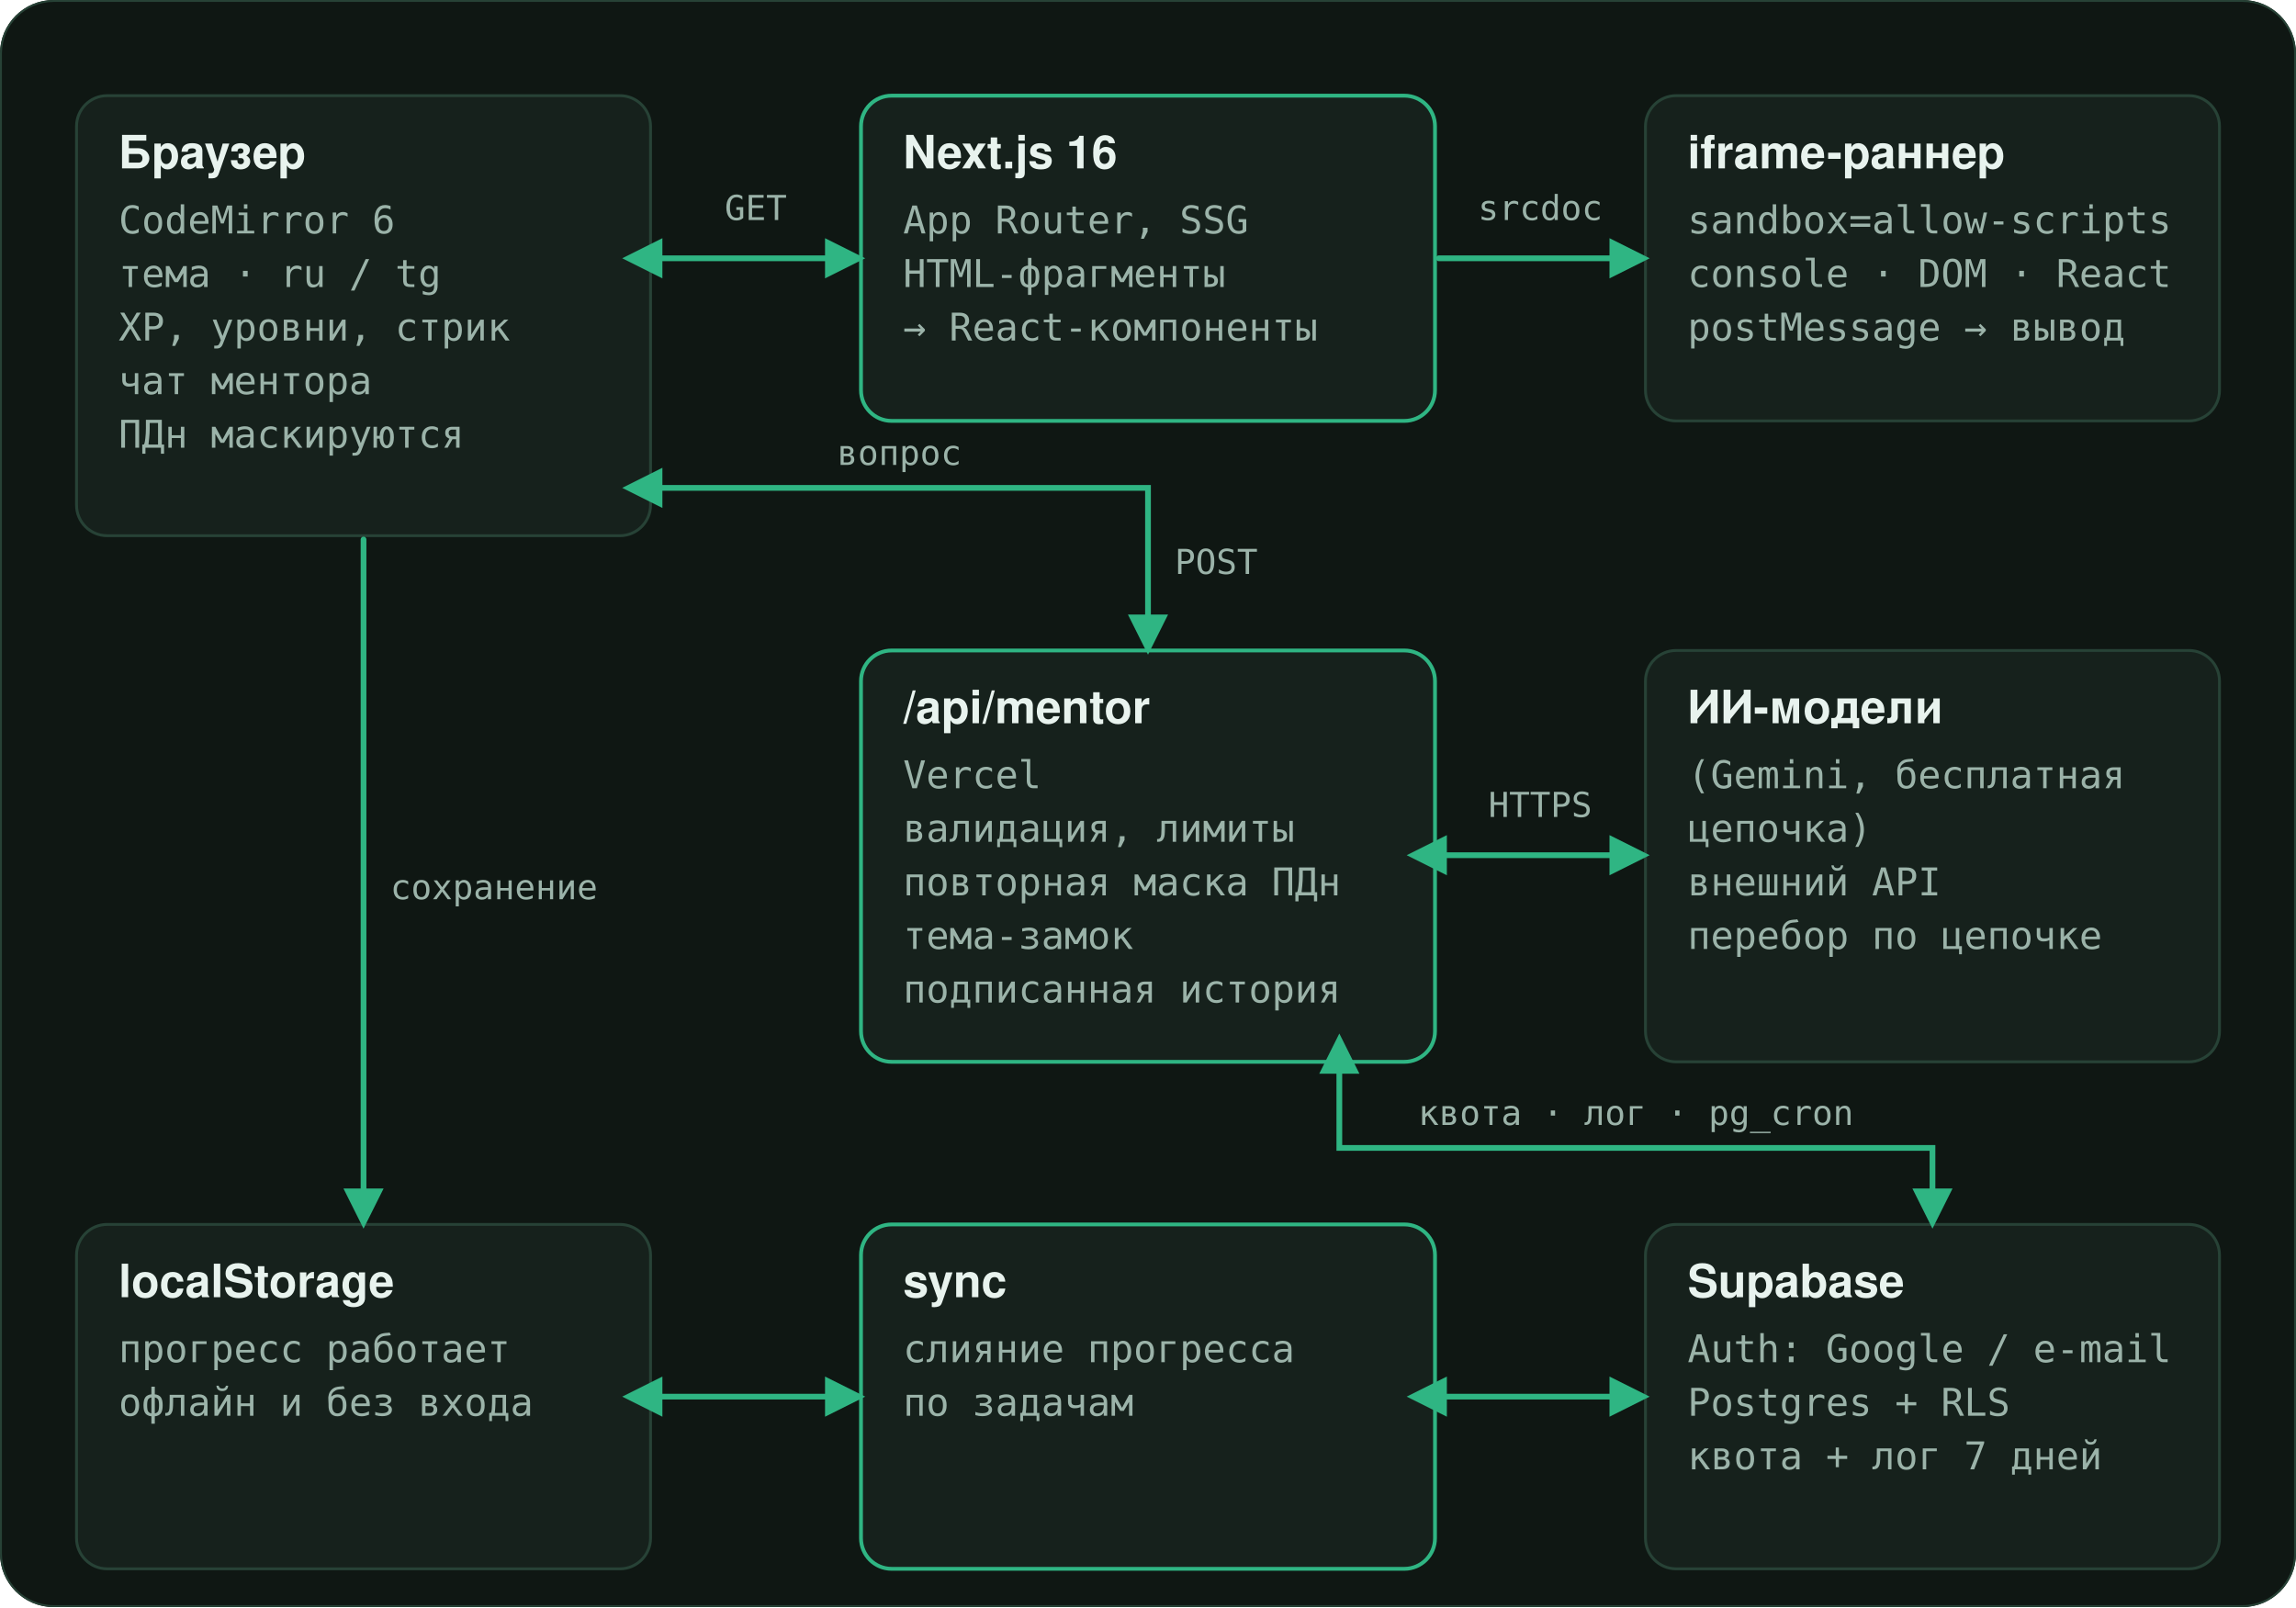
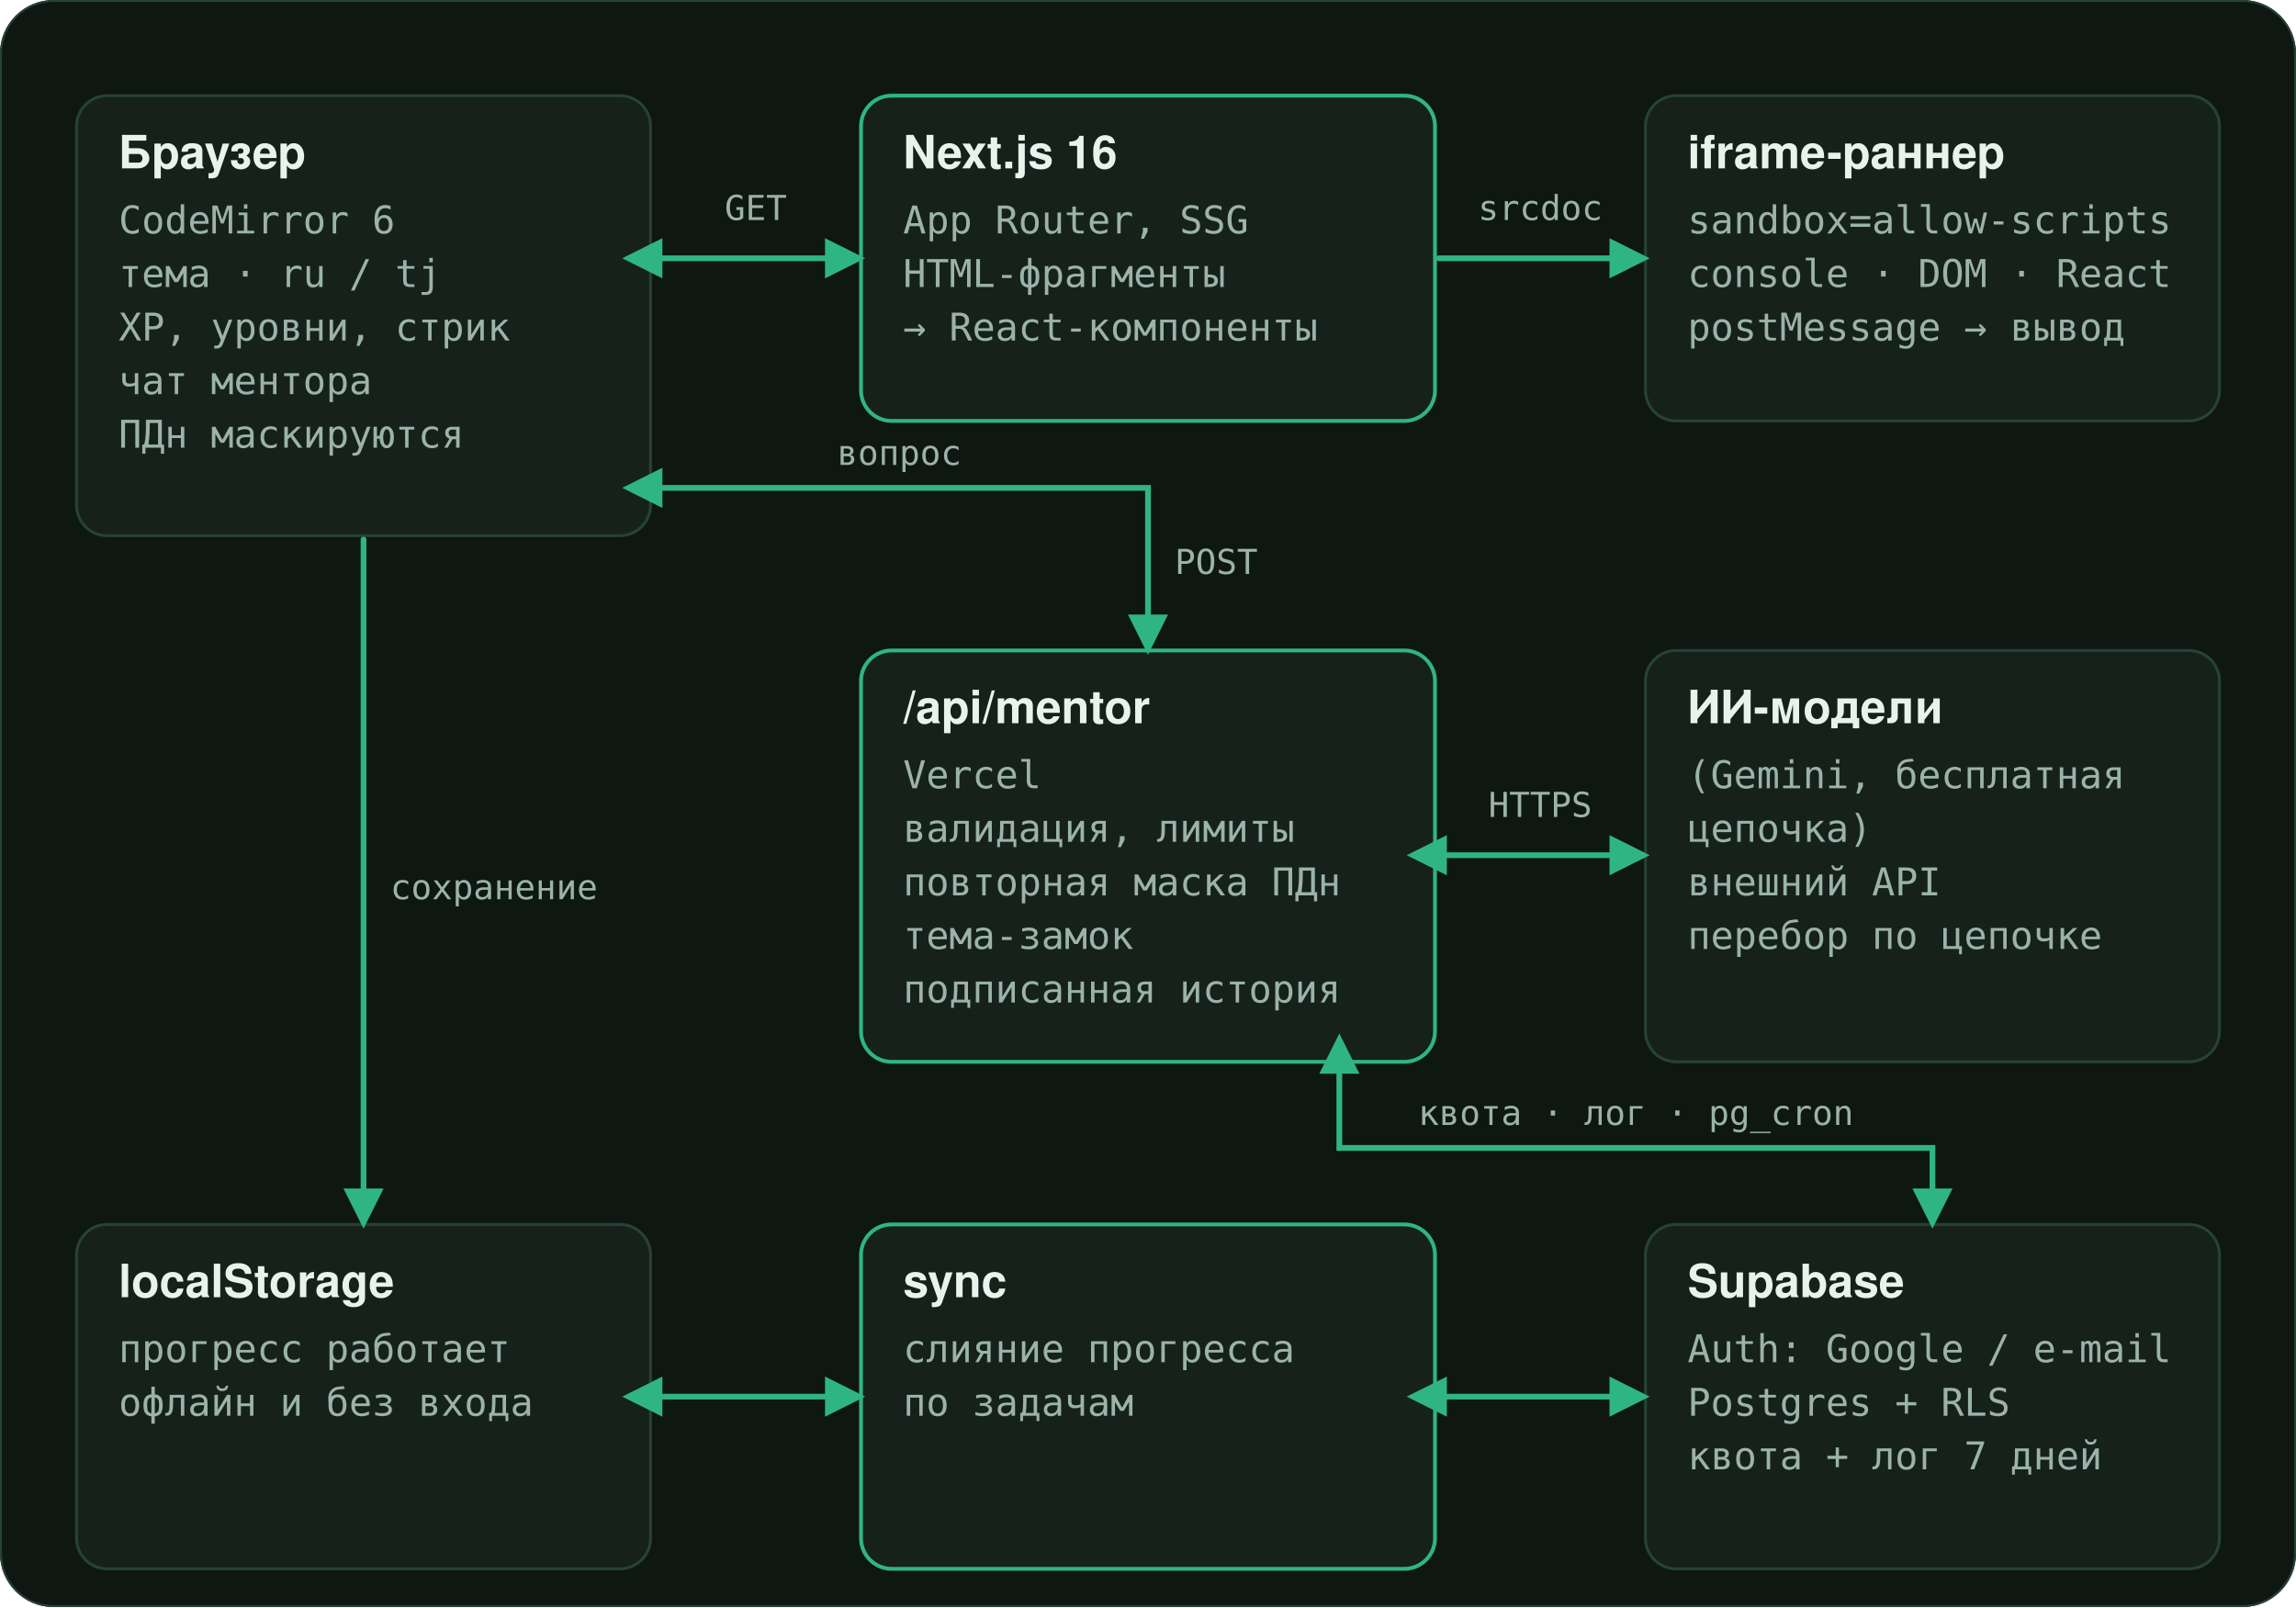
<svg xmlns="http://www.w3.org/2000/svg" viewBox="0 0 1200 840" width="1200" height="840" role="img" aria-labelledby="t d">
  <defs>
    <marker id="ah" viewBox="0 0 10 10" refX="8" refY="5" markerWidth="7" markerHeight="7" orient="auto">
      <path d="M0 0 L10 5 L0 10 z" fill="#2fb583" />
    </marker>
    <marker id="ahs" viewBox="0 0 10 10" refX="2" refY="5" markerWidth="7" markerHeight="7" orient="auto-start-reverse">
      <path d="M0 0 L10 5 L0 10 z" fill="#2fb583" />
    </marker>
  </defs>
  <rect width="1200" height="840" rx="28" fill="#0f1713" />
  <rect x="0.5" y="0.5" width="1199" height="839" rx="27.5" fill="none" stroke="#274236" />
  <rect x="40" y="50" width="300" height="230" rx="16" fill="#16211c" stroke="#274236" stroke-width="1.5" />
  <text x="62" y="88" font-family="Manrope, 'Segoe UI', -apple-system, system-ui, Helvetica, Arial, sans-serif" font-weight="800" font-size="24" fill="#e8f3ee">Браузер</text>
  <text x="62" y="122" font-family="'JetBrains Mono', ui-monospace, SFMono-Regular, Menlo, Consolas, monospace" font-size="20" fill="#9bb3a9">CodeMirror 6</text>
-   <text x="62" y="150" font-family="'JetBrains Mono', ui-monospace, SFMono-Regular, Menlo, Consolas, monospace" font-size="20" fill="#9bb3a9">тема · ru / tg</text>
+   <text x="62" y="150" font-family="'JetBrains Mono', ui-monospace, SFMono-Regular, Menlo, Consolas, monospace" font-size="20" fill="#9bb3a9">тема · ru / tj</text>
  <text x="62" y="178" font-family="'JetBrains Mono', ui-monospace, SFMono-Regular, Menlo, Consolas, monospace" font-size="20" fill="#9bb3a9">XP, уровни, стрик</text>
  <text x="62" y="206" font-family="'JetBrains Mono', ui-monospace, SFMono-Regular, Menlo, Consolas, monospace" font-size="20" fill="#9bb3a9">чат ментора</text>
  <text x="62" y="234" font-family="'JetBrains Mono', ui-monospace, SFMono-Regular, Menlo, Consolas, monospace" font-size="20" fill="#9bb3a9">ПДн маскируются</text>
  <rect x="450" y="50" width="300" height="170" rx="16" fill="#16211c" stroke="#2fb583" stroke-width="2" />
  <text x="472" y="88" font-family="Manrope, 'Segoe UI', -apple-system, system-ui, Helvetica, Arial, sans-serif" font-weight="800" font-size="24" fill="#e8f3ee">Next.js 16</text>
  <text x="472" y="122" font-family="'JetBrains Mono', ui-monospace, SFMono-Regular, Menlo, Consolas, monospace" font-size="20" fill="#9bb3a9">App Router, SSG</text>
  <text x="472" y="150" font-family="'JetBrains Mono', ui-monospace, SFMono-Regular, Menlo, Consolas, monospace" font-size="20" fill="#9bb3a9">HTML-фрагменты</text>
  <text x="472" y="178" font-family="'JetBrains Mono', ui-monospace, SFMono-Regular, Menlo, Consolas, monospace" font-size="20" fill="#9bb3a9">→ React-компоненты</text>
  <rect x="860" y="50" width="300" height="170" rx="16" fill="#16211c" stroke="#274236" stroke-width="1.5" />
  <text x="882" y="88" font-family="Manrope, 'Segoe UI', -apple-system, system-ui, Helvetica, Arial, sans-serif" font-weight="800" font-size="24" fill="#e8f3ee">iframe-раннер</text>
  <text x="882" y="122" font-family="'JetBrains Mono', ui-monospace, SFMono-Regular, Menlo, Consolas, monospace" font-size="20" fill="#9bb3a9">sandbox=allow-scripts</text>
  <text x="882" y="150" font-family="'JetBrains Mono', ui-monospace, SFMono-Regular, Menlo, Consolas, monospace" font-size="20" fill="#9bb3a9">console · DOM · React</text>
  <text x="882" y="178" font-family="'JetBrains Mono', ui-monospace, SFMono-Regular, Menlo, Consolas, monospace" font-size="20" fill="#9bb3a9">postMessage → вывод</text>
  <path d="M342 135 L448 135" stroke="#2fb583" stroke-width="3" stroke-linecap="round" fill="none" marker-end="url(#ah)" marker-start="url(#ahs)" />
  <path d="M752 135 L858 135" stroke="#2fb583" stroke-width="3" stroke-linecap="round" fill="none" marker-end="url(#ah)" />
  <text x="395" y="115" text-anchor="middle" font-family="'JetBrains Mono', ui-monospace, SFMono-Regular, Menlo, Consolas, monospace" font-size="18" fill="#9bb3a9">GET</text>
  <text x="805" y="115" text-anchor="middle" font-family="'JetBrains Mono', ui-monospace, SFMono-Regular, Menlo, Consolas, monospace" font-size="18" fill="#9bb3a9">srcdoc</text>
  <rect x="450" y="340" width="300" height="215" rx="16" fill="#16211c" stroke="#2fb583" stroke-width="2" />
  <text x="472" y="378" font-family="Manrope, 'Segoe UI', -apple-system, system-ui, Helvetica, Arial, sans-serif" font-weight="800" font-size="24" fill="#e8f3ee">/api/mentor</text>
  <text x="472" y="412" font-family="'JetBrains Mono', ui-monospace, SFMono-Regular, Menlo, Consolas, monospace" font-size="20" fill="#9bb3a9">Vercel</text>
  <text x="472" y="440" font-family="'JetBrains Mono', ui-monospace, SFMono-Regular, Menlo, Consolas, monospace" font-size="20" fill="#9bb3a9">валидация, лимиты</text>
  <text x="472" y="468" font-family="'JetBrains Mono', ui-monospace, SFMono-Regular, Menlo, Consolas, monospace" font-size="20" fill="#9bb3a9">повторная маска ПДн</text>
  <text x="472" y="496" font-family="'JetBrains Mono', ui-monospace, SFMono-Regular, Menlo, Consolas, monospace" font-size="20" fill="#9bb3a9">тема-замок</text>
  <text x="472" y="524" font-family="'JetBrains Mono', ui-monospace, SFMono-Regular, Menlo, Consolas, monospace" font-size="20" fill="#9bb3a9">подписанная история</text>
  <rect x="860" y="340" width="300" height="215" rx="16" fill="#16211c" stroke="#274236" stroke-width="1.5" />
  <text x="882" y="378" font-family="Manrope, 'Segoe UI', -apple-system, system-ui, Helvetica, Arial, sans-serif" font-weight="800" font-size="24" fill="#e8f3ee">ИИ-модели</text>
  <text x="882" y="412" font-family="'JetBrains Mono', ui-monospace, SFMono-Regular, Menlo, Consolas, monospace" font-size="20" fill="#9bb3a9">(Gemini, бесплатная</text>
  <text x="882" y="440" font-family="'JetBrains Mono', ui-monospace, SFMono-Regular, Menlo, Consolas, monospace" font-size="20" fill="#9bb3a9">цепочка)</text>
  <text x="882" y="468" font-family="'JetBrains Mono', ui-monospace, SFMono-Regular, Menlo, Consolas, monospace" font-size="20" fill="#9bb3a9">внешний API</text>
  <text x="882" y="496" font-family="'JetBrains Mono', ui-monospace, SFMono-Regular, Menlo, Consolas, monospace" font-size="20" fill="#9bb3a9">перебор по цепочке</text>
  <path d="M342 255 L600 255 L600 338" stroke="#2fb583" stroke-width="3" stroke-linecap="round" fill="none" marker-end="url(#ah)" marker-start="url(#ahs)" />
  <text x="470" y="243" text-anchor="middle" font-family="'JetBrains Mono', ui-monospace, SFMono-Regular, Menlo, Consolas, monospace" font-size="18" fill="#9bb3a9">вопрос</text>
  <text x="614" y="300" text-anchor="start" font-family="'JetBrains Mono', ui-monospace, SFMono-Regular, Menlo, Consolas, monospace" font-size="18" fill="#9bb3a9">POST</text>
  <path d="M752 447 L858 447" stroke="#2fb583" stroke-width="3" stroke-linecap="round" fill="none" marker-end="url(#ah)" marker-start="url(#ahs)" />
  <text x="805" y="427" text-anchor="middle" font-family="'JetBrains Mono', ui-monospace, SFMono-Regular, Menlo, Consolas, monospace" font-size="18" fill="#9bb3a9">HTTPS</text>
  <rect x="40" y="640" width="300" height="180" rx="16" fill="#16211c" stroke="#274236" stroke-width="1.5" />
  <text x="62" y="678" font-family="Manrope, 'Segoe UI', -apple-system, system-ui, Helvetica, Arial, sans-serif" font-weight="800" font-size="24" fill="#e8f3ee">localStorage</text>
  <text x="62" y="712" font-family="'JetBrains Mono', ui-monospace, SFMono-Regular, Menlo, Consolas, monospace" font-size="20" fill="#9bb3a9">прогресс работает</text>
  <text x="62" y="740" font-family="'JetBrains Mono', ui-monospace, SFMono-Regular, Menlo, Consolas, monospace" font-size="20" fill="#9bb3a9">офлайн и без входа</text>
  <rect x="450" y="640" width="300" height="180" rx="16" fill="#16211c" stroke="#2fb583" stroke-width="2" />
  <text x="472" y="678" font-family="Manrope, 'Segoe UI', -apple-system, system-ui, Helvetica, Arial, sans-serif" font-weight="800" font-size="24" fill="#e8f3ee">sync</text>
  <text x="472" y="712" font-family="'JetBrains Mono', ui-monospace, SFMono-Regular, Menlo, Consolas, monospace" font-size="20" fill="#9bb3a9">слияние прогресса</text>
  <text x="472" y="740" font-family="'JetBrains Mono', ui-monospace, SFMono-Regular, Menlo, Consolas, monospace" font-size="20" fill="#9bb3a9">по задачам</text>
  <rect x="860" y="640" width="300" height="180" rx="16" fill="#16211c" stroke="#274236" stroke-width="1.5" />
  <text x="882" y="678" font-family="Manrope, 'Segoe UI', -apple-system, system-ui, Helvetica, Arial, sans-serif" font-weight="800" font-size="24" fill="#e8f3ee">Supabase</text>
  <text x="882" y="712" font-family="'JetBrains Mono', ui-monospace, SFMono-Regular, Menlo, Consolas, monospace" font-size="20" fill="#9bb3a9">Auth: Google / e-mail</text>
  <text x="882" y="740" font-family="'JetBrains Mono', ui-monospace, SFMono-Regular, Menlo, Consolas, monospace" font-size="20" fill="#9bb3a9">Postgres + RLS</text>
  <text x="882" y="768" font-family="'JetBrains Mono', ui-monospace, SFMono-Regular, Menlo, Consolas, monospace" font-size="20" fill="#9bb3a9">квота + лог 7 дней</text>
  <path d="M342 730 L448 730" stroke="#2fb583" stroke-width="3" stroke-linecap="round" fill="none" marker-end="url(#ah)" marker-start="url(#ahs)" />
  <path d="M752 730 L858 730" stroke="#2fb583" stroke-width="3" stroke-linecap="round" fill="none" marker-end="url(#ah)" marker-start="url(#ahs)" />
  <path d="M190 282 L190 638" stroke="#2fb583" stroke-width="3" stroke-linecap="round" fill="none" marker-end="url(#ah)" />
  <text x="204" y="470" text-anchor="start" font-family="'JetBrains Mono', ui-monospace, SFMono-Regular, Menlo, Consolas, monospace" font-size="18" fill="#9bb3a9">сохранение</text>
  <path d="M700 557 L700 600 L1010 600 L1010 638" stroke="#2fb583" stroke-width="3" stroke-linecap="round" fill="none" marker-end="url(#ah)" marker-start="url(#ahs)" />
  <text x="855" y="588" text-anchor="middle" font-family="'JetBrains Mono', ui-monospace, SFMono-Regular, Menlo, Consolas, monospace" font-size="18" fill="#9bb3a9">квота · лог · pg_cron</text>
</svg>
